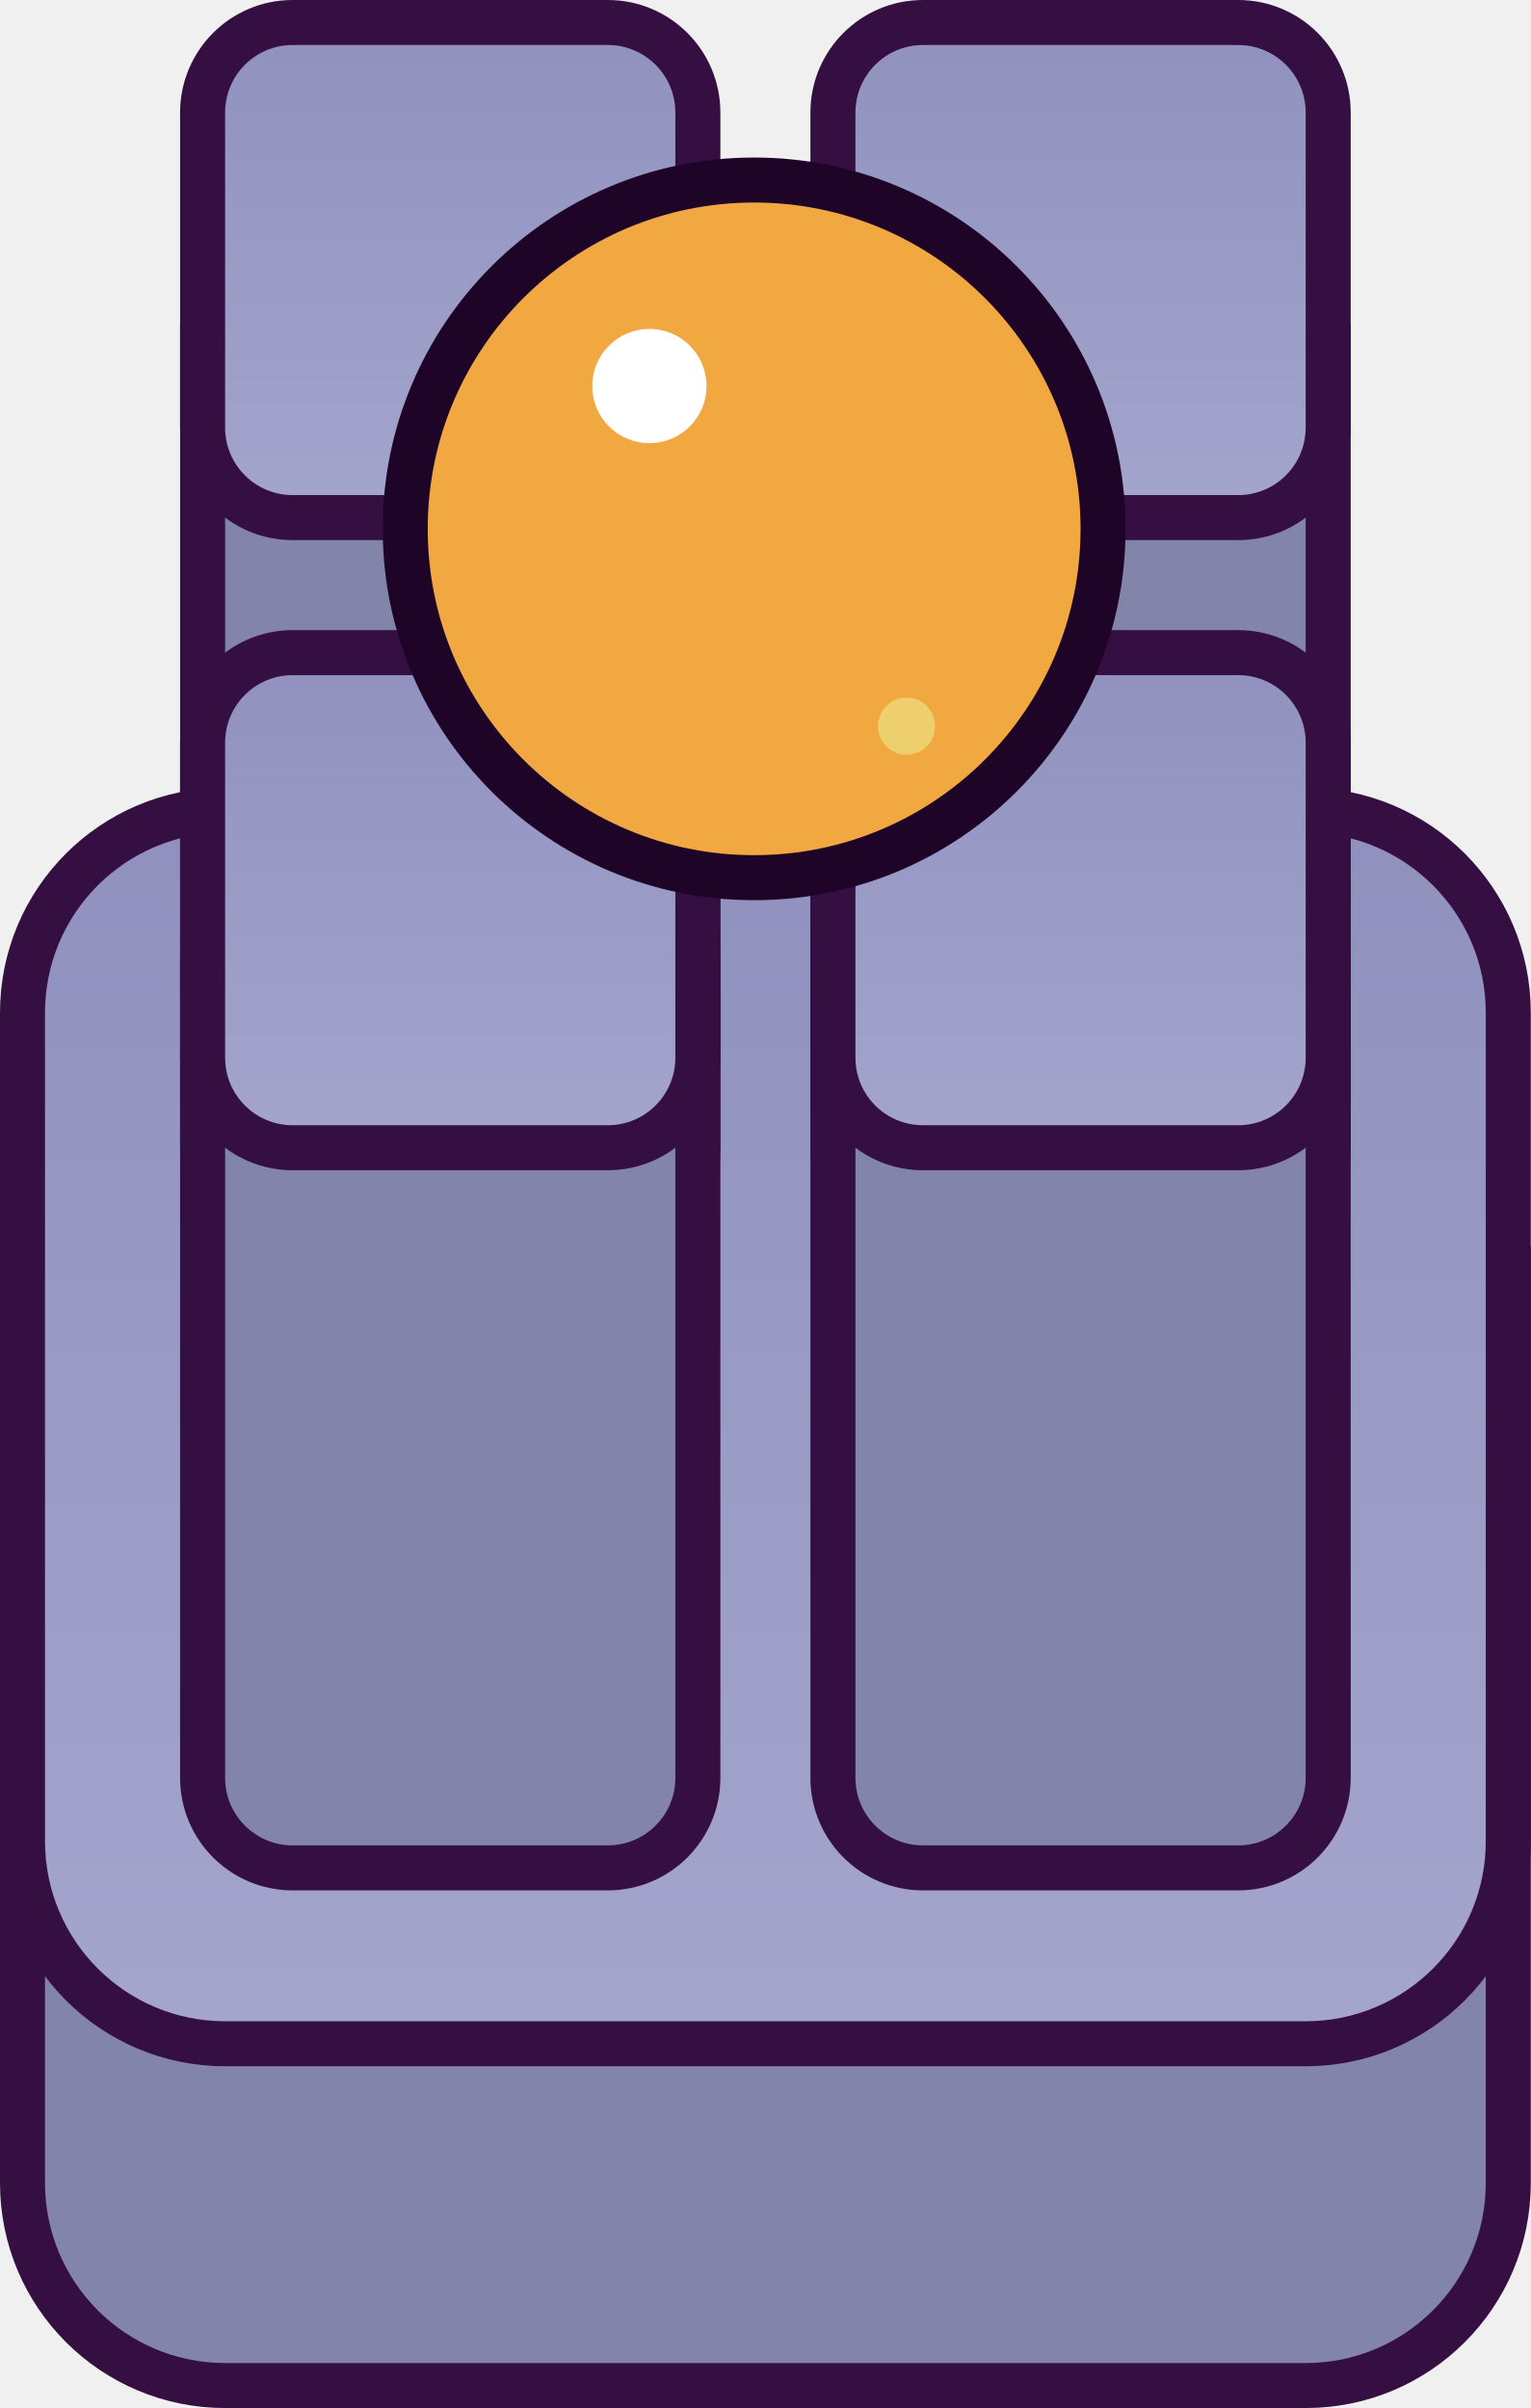
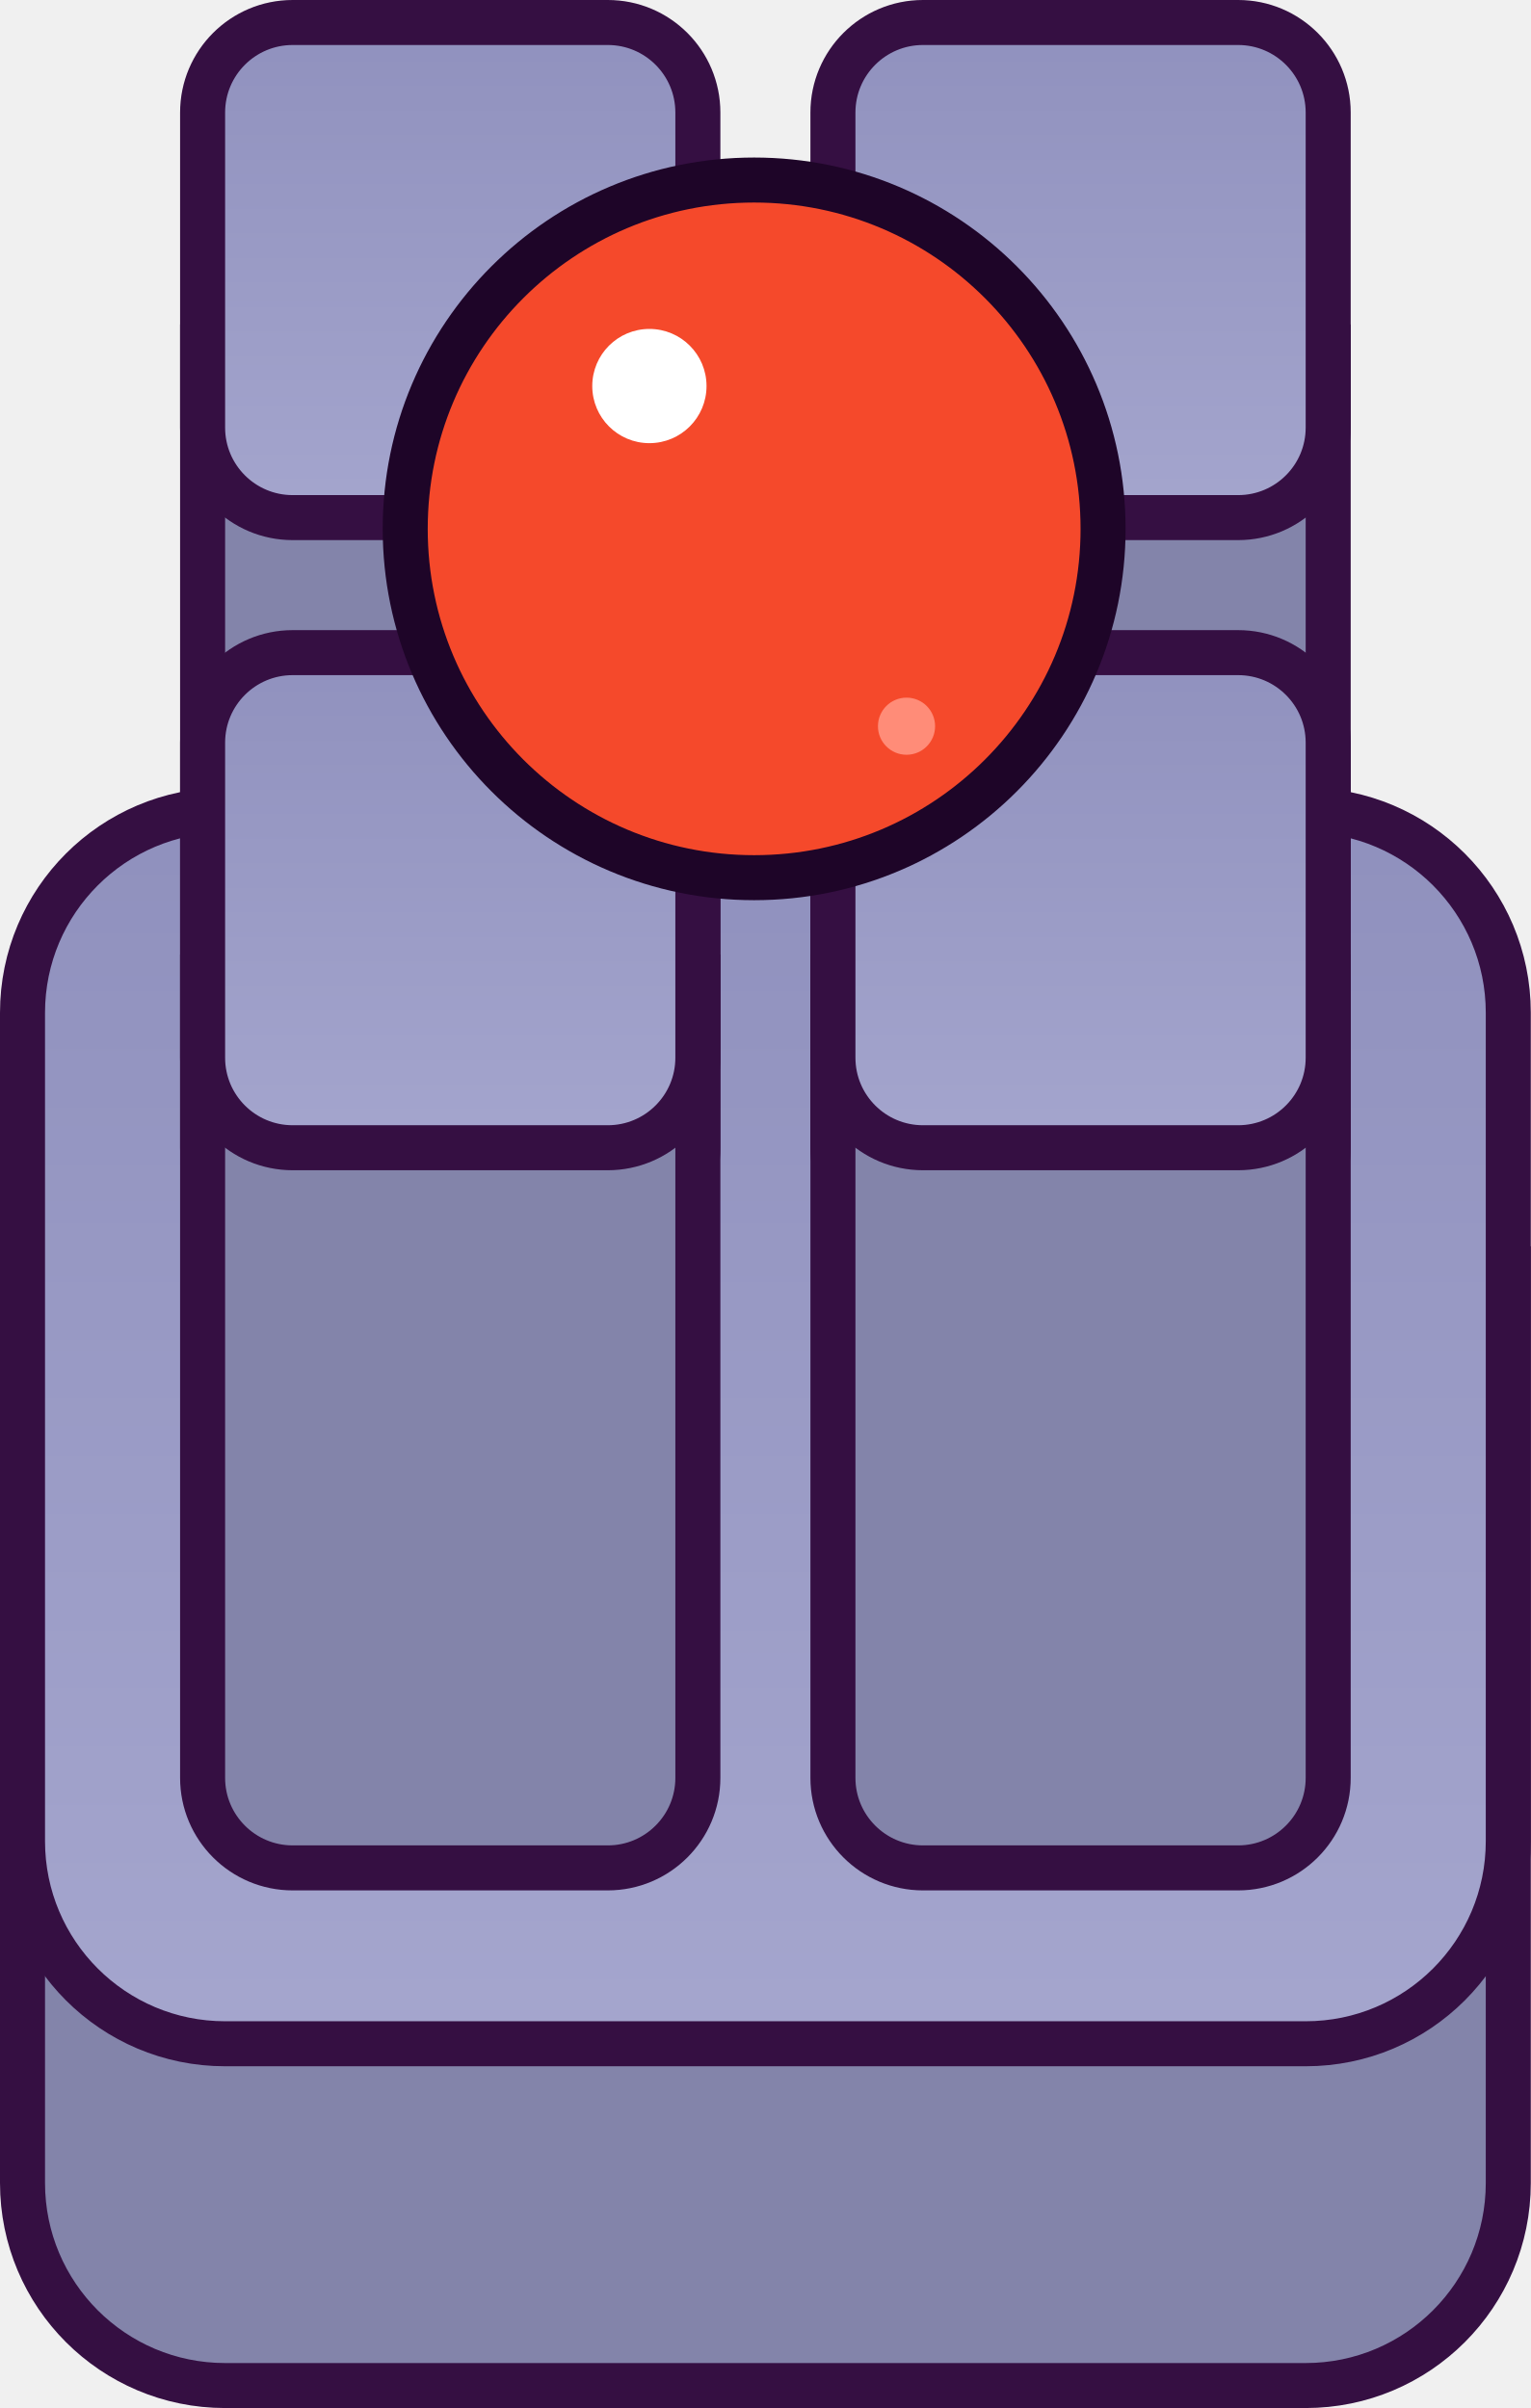
<svg xmlns="http://www.w3.org/2000/svg" width="68" height="107" viewBox="0 0 68 107" fill="none">
  <path d="M1 56.379H67V97.002C67 101.972 62.971 106.002 58 106.002H10C5.029 106.002 1 101.972 1 97.002V56.379Z" fill="#8384AA" stroke="#350F42" stroke-width="2" />
-   <path d="M1 45C1 40.029 5.029 36 10 36H58C62.971 36 67 40.029 67 45V81.815C67 86.785 62.971 90.815 58 90.815H10C5.029 90.815 1 86.785 1 81.815V45Z" fill="url(#paint0_linear_2238_1916)" stroke="#350F42" stroke-width="2" />
+   <path d="M1 45C1 40.029 5.029 36 10 36H58C62.971 36 67 40.029 67 45V81.815C67 86.785 62.971 90.815 58 90.815H10C5.029 90.815 1 86.785 1 81.815V45Z" fill="url(#paint0_linear_2294_2246)" stroke="#350F42" stroke-width="2" />
  <path d="M9 15.416H31V51C31 53.209 29.209 55 27 55H13C10.791 55 9 53.209 9 51V15.416Z" fill="#8384AA" stroke="#350F42" stroke-width="2" />
-   <rect x="9" y="1" width="22" height="22" rx="4" fill="url(#paint1_linear_2238_1916)" stroke="#350F42" stroke-width="2" />
+   <rect x="9" y="1" width="22" height="22" rx="4" fill="url(#paint1_linear_2294_2246)" stroke="#350F42" stroke-width="2" />
  <path d="M9 43.416H31V79C31 81.209 29.209 83 27 83H13C10.791 83 9 81.209 9 79V43.416Z" fill="#8384AA" stroke="#350F42" stroke-width="2" />
-   <rect x="9" y="29" width="22" height="22" rx="4" fill="url(#paint2_linear_2238_1916)" stroke="#350F42" stroke-width="2" />
+   <rect x="9" y="29" width="22" height="22" rx="4" fill="url(#paint2_linear_2294_2246)" stroke="#350F42" stroke-width="2" />
  <path d="M37 15.416H59V51C59 53.209 57.209 55 55 55H41C38.791 55 37 53.209 37 51V15.416Z" fill="#8384AA" stroke="#350F42" stroke-width="2" />
-   <rect x="37" y="1" width="22" height="22" rx="4" fill="url(#paint3_linear_2238_1916)" stroke="#350F42" stroke-width="2" />
+   <rect x="37" y="1" width="22" height="22" rx="4" fill="url(#paint3_linear_2294_2246)" stroke="#350F42" stroke-width="2" />
  <path d="M37 43.416H59V79C59 81.209 57.209 83 55 83H41C38.791 83 37 81.209 37 79V43.416Z" fill="#8384AA" stroke="#350F42" stroke-width="2" />
-   <rect x="37" y="29" width="22" height="22" rx="4" fill="url(#paint4_linear_2238_1916)" stroke="#350F42" stroke-width="2" />
-   <circle cx="33.5" cy="23.5" r="15.5" fill="#F2A841" stroke="#1E0528" stroke-width="2" />
+   <rect x="37" y="29" width="22" height="22" rx="4" fill="url(#paint4_linear_2294_2246)" stroke="#350F42" stroke-width="2" />
+   <circle cx="33.5" cy="23.5" r="15.5" fill="#F5492B" stroke="#1E0528" stroke-width="2" />
  <circle cx="28.847" cy="17.154" r="2.538" fill="white" />
-   <circle cx="40.269" cy="32.269" r="1.269" fill="#EDCF6D" />
+   <circle cx="40.269" cy="32.269" r="1.269" fill="#FF8C78" />
  <defs>
-     <linearGradient id="paint0_linear_2238_1916" x1="34" y1="35" x2="34" y2="91.815" gradientUnits="userSpaceOnUse">
+     <linearGradient id="paint0_linear_2294_2246" x1="34" y1="35" x2="34" y2="91.815" gradientUnits="userSpaceOnUse">
      <stop stop-color="#8F90BD" />
      <stop offset="1" stop-color="#A5A6CE" />
    </linearGradient>
-     <linearGradient id="paint1_linear_2238_1916" x1="20" y1="0" x2="20" y2="24" gradientUnits="userSpaceOnUse">
+     <linearGradient id="paint1_linear_2294_2246" x1="20" y1="0" x2="20" y2="24" gradientUnits="userSpaceOnUse">
      <stop stop-color="#8F90BD" />
      <stop offset="1" stop-color="#A5A6CE" />
    </linearGradient>
-     <linearGradient id="paint2_linear_2238_1916" x1="20" y1="28" x2="20" y2="52" gradientUnits="userSpaceOnUse">
+     <linearGradient id="paint2_linear_2294_2246" x1="20" y1="28" x2="20" y2="52" gradientUnits="userSpaceOnUse">
      <stop stop-color="#8F90BD" />
      <stop offset="1" stop-color="#A5A6CE" />
    </linearGradient>
-     <linearGradient id="paint3_linear_2238_1916" x1="48" y1="0" x2="48" y2="24" gradientUnits="userSpaceOnUse">
+     <linearGradient id="paint3_linear_2294_2246" x1="48" y1="0" x2="48" y2="24" gradientUnits="userSpaceOnUse">
      <stop stop-color="#8F90BD" />
      <stop offset="1" stop-color="#A5A6CE" />
    </linearGradient>
-     <linearGradient id="paint4_linear_2238_1916" x1="48" y1="28" x2="48" y2="52" gradientUnits="userSpaceOnUse">
+     <linearGradient id="paint4_linear_2294_2246" x1="48" y1="28" x2="48" y2="52" gradientUnits="userSpaceOnUse">
      <stop stop-color="#8F90BD" />
      <stop offset="1" stop-color="#A5A6CE" />
    </linearGradient>
  </defs>
</svg>
